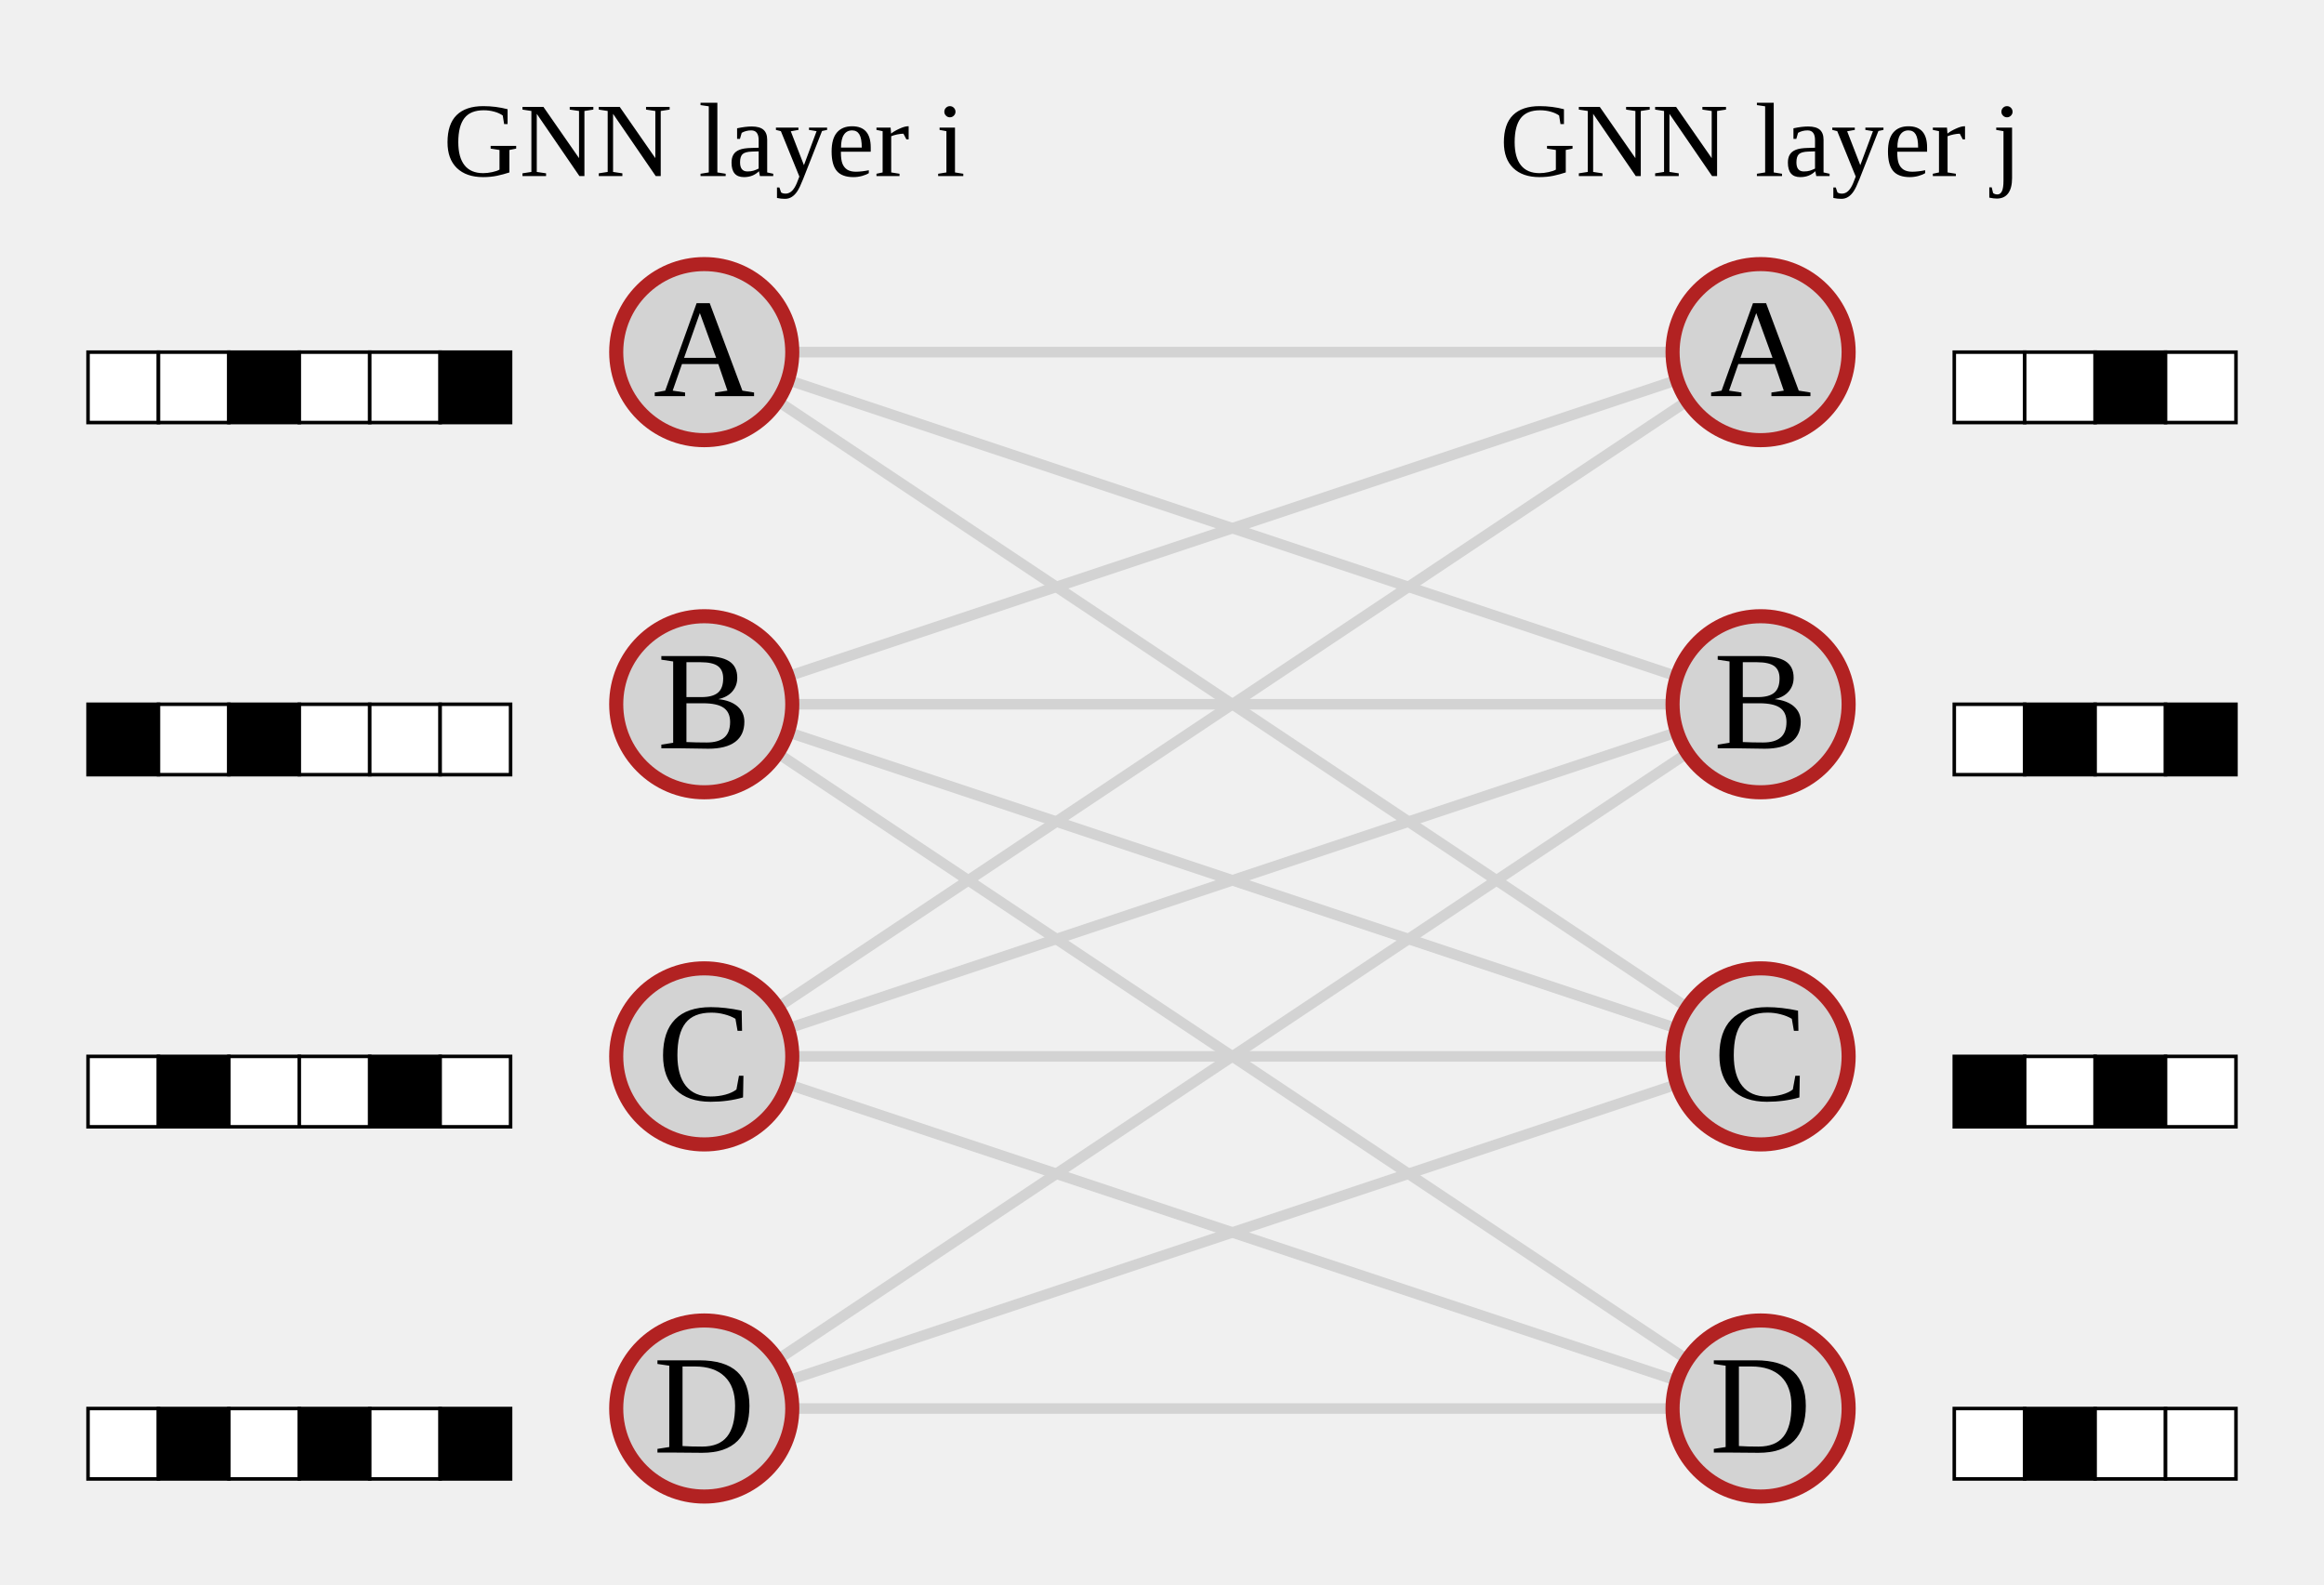
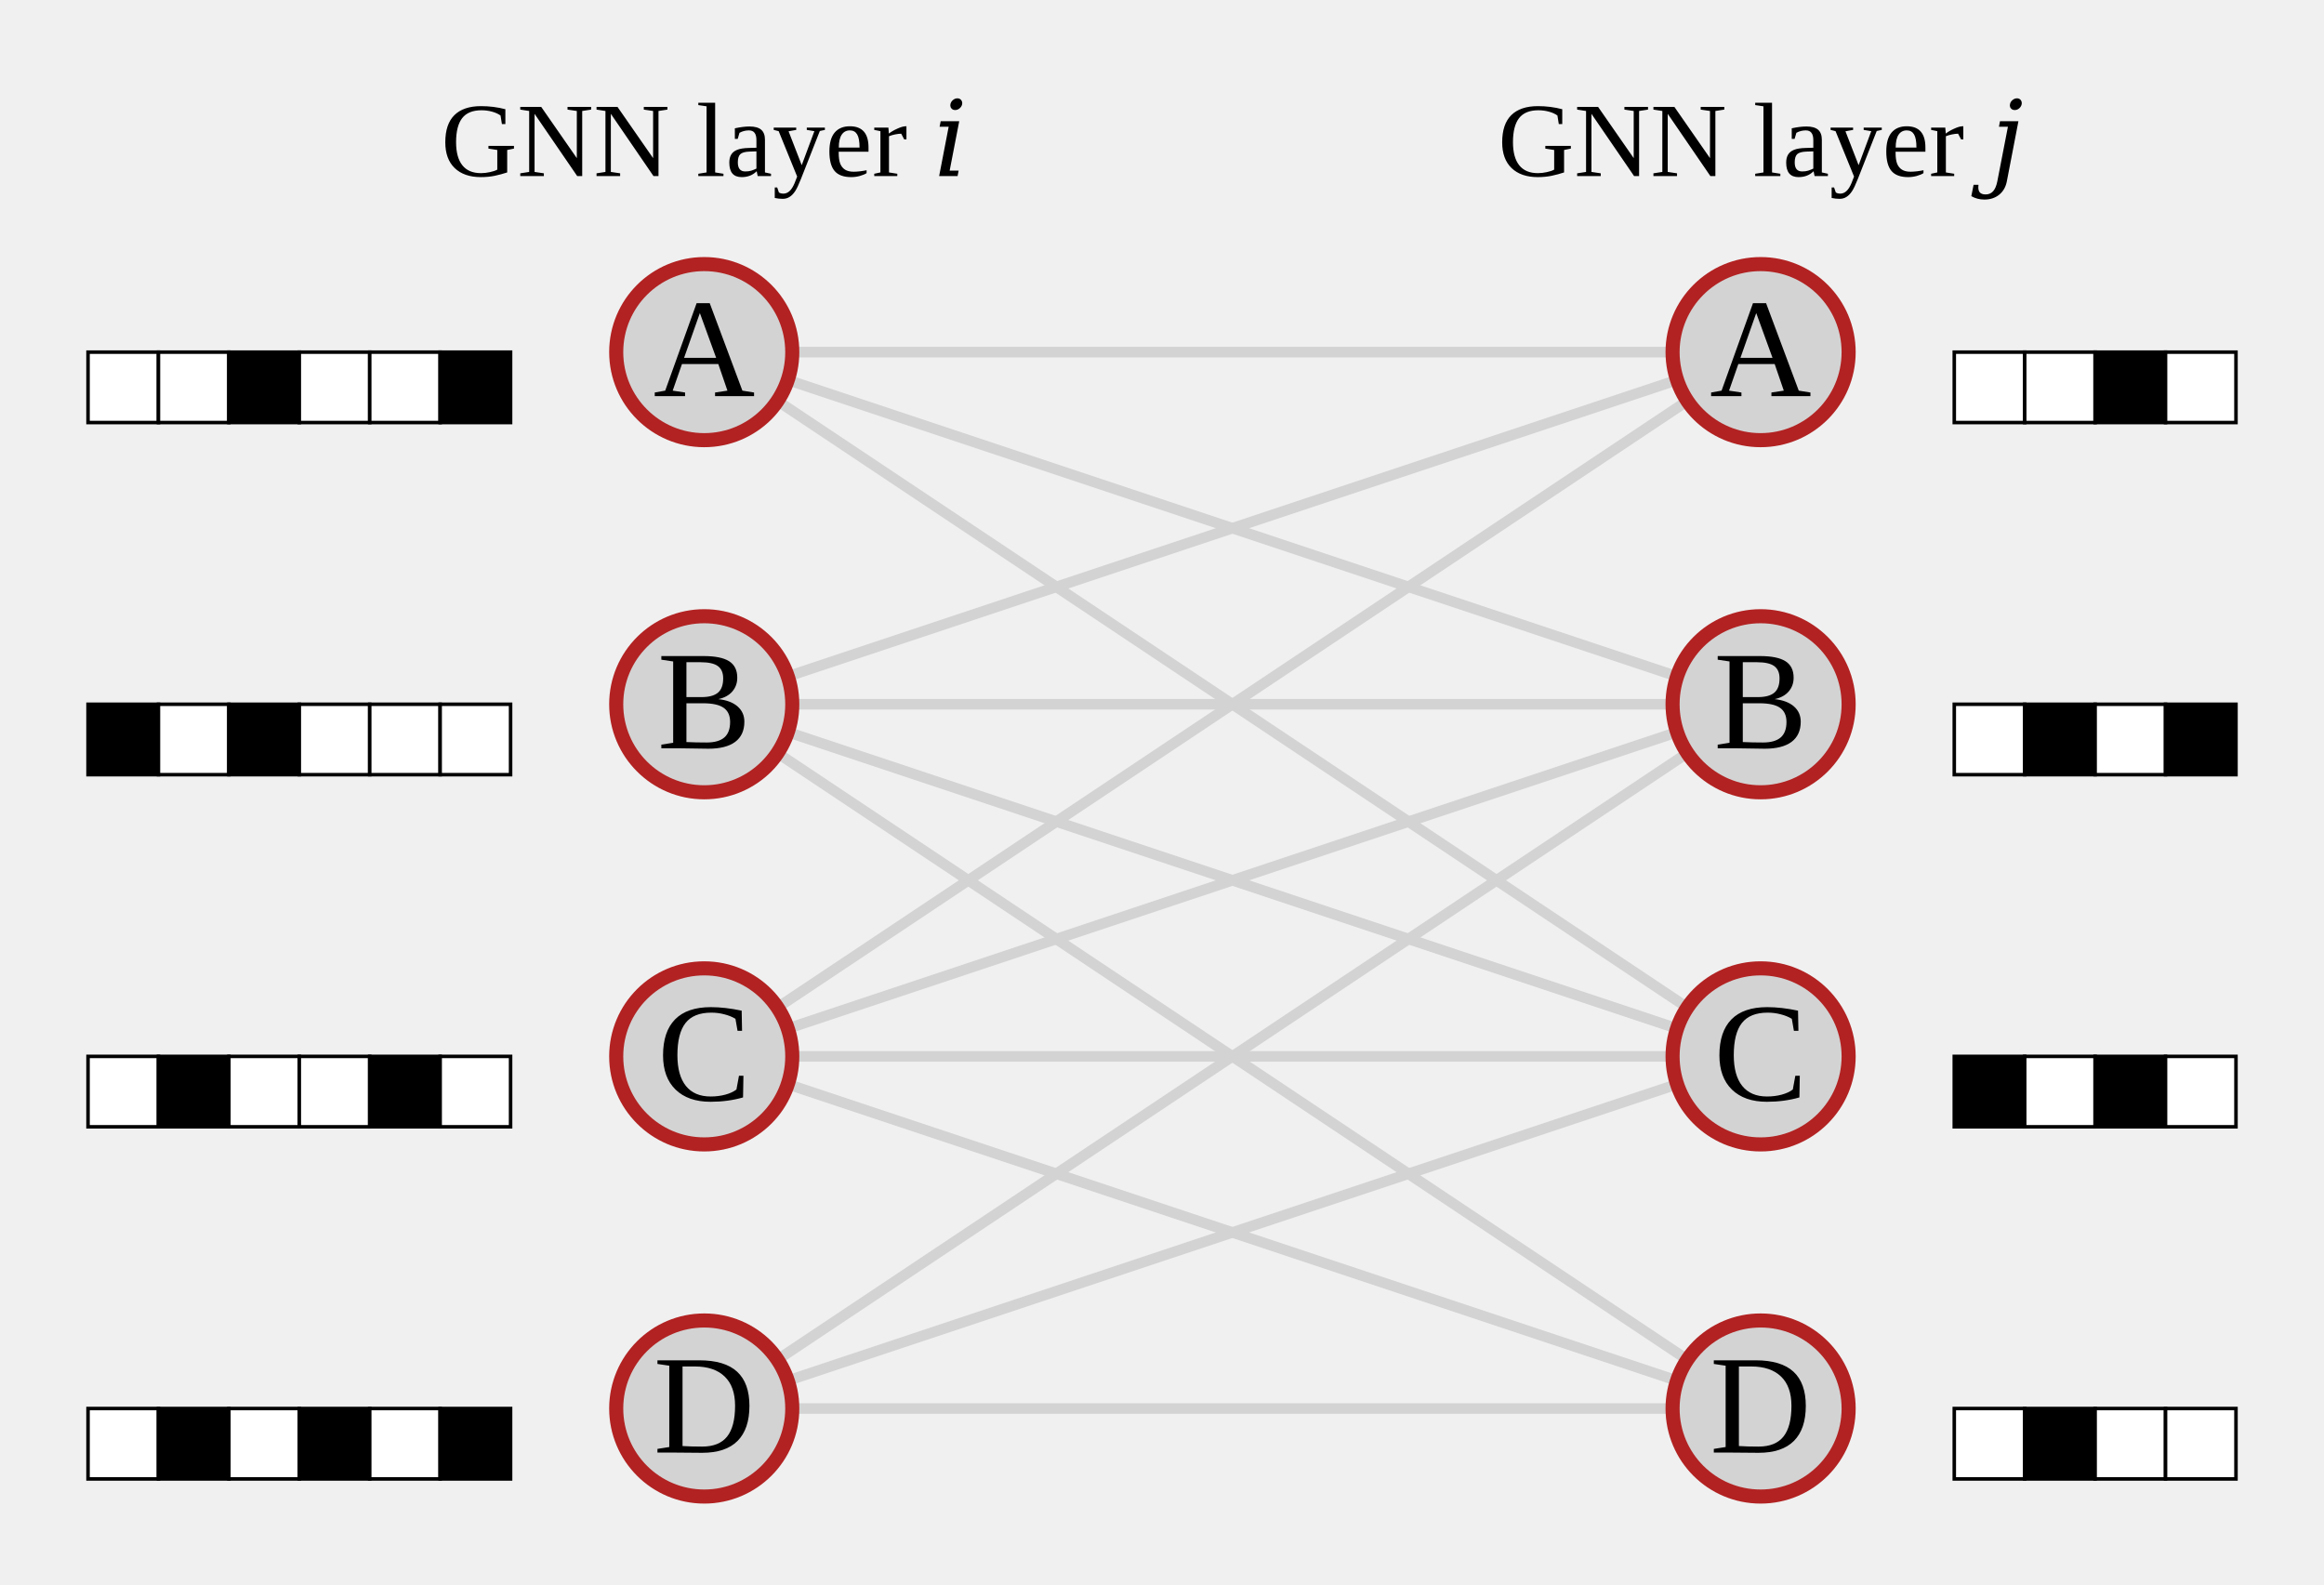
<svg xmlns="http://www.w3.org/2000/svg" width="660" height="450">
  <g data-id="gnn-links" stroke="lightgray" stroke-width="3">
    <line data-id="AB" x1="200" y1="100" x2="500" y2="200" />
    <line data-id="AC" x1="200" y1="100" x2="500" y2="300" />
    <line data-id="BA" x1="200" y1="200" x2="500" y2="100" />
    <line data-id="BC" x1="200" y1="200" x2="500" y2="300" />
    <line data-id="BD" x1="200" y1="200" x2="500" y2="400" />
    <line data-id="CA" x1="200" y1="300" x2="500" y2="100" />
    <line data-id="CB" x1="200" y1="300" x2="500" y2="200" />
    <line data-id="CD" x1="200" y1="300" x2="500" y2="400" />
    <line data-id="DB" x1="200" y1="400" x2="500" y2="200" />
    <line data-id="DC" x1="200" y1="400" x2="500" y2="300" />
  </g>
  <g data-id="gnn-self-links" stroke="lightgray" stroke-width="3">
    <line x1="200" y1="100" x2="500" y2="100" />
    <line x1="200" y1="200" x2="500" y2="200" />
    <line x1="200" y1="300" x2="500" y2="300" />
    <line x1="200" y1="400" x2="500" y2="400" />
  </g>
  <g data-id="layer1">
-     <text x="200" y="50" font-size="30" fill="black" text-anchor="middle"> GNN layer i </text>
+     <text x="200" y="50" font-size="30" fill="black" text-anchor="middle"> GNN layer 𝑖 </text>
    <g>
      <circle cx="200" cy="100" r="25" stroke="firebrick" stroke-width="4" fill="lightgray" />
      <text x="200" y="112.5" font-size="40" fill="black" text-anchor="middle"> A </text>
    </g>
    <g>
      <circle cx="200" cy="200" r="25" stroke="firebrick" stroke-width="4" fill="lightgray" />
      <text x="200" y="212.5" font-size="40" fill="black" text-anchor="middle"> B </text>
    </g>
    <g>
      <circle cx="200" cy="300" r="25" stroke="firebrick" stroke-width="4" fill="lightgray" />
      <text x="200" y="312.5" font-size="40" fill="black" text-anchor="middle"> C </text>
    </g>
    <g>
      <circle cx="200" cy="400" r="25" stroke="firebrick" stroke-width="4" fill="lightgray" />
      <text x="200" y="412.5" font-size="40" fill="black" text-anchor="middle"> D </text>
    </g>
  </g>
  <g data-id="layer2">
-     <text x="500" y="50" font-size="30" fill="black" text-anchor="middle"> GNN layer j </text>
+     <text x="500" y="50" font-size="30" fill="black" text-anchor="middle"> GNN layer 𝑗 </text>
    <g>
      <circle cx="500" cy="100" r="25" stroke="firebrick" stroke-width="4" fill="lightgray" />
      <text x="500" y="112.5" font-size="40" fill="black" text-anchor="middle"> A </text>
    </g>
    <g>
      <circle cx="500" cy="200" r="25" stroke="firebrick" stroke-width="4" fill="lightgray" />
      <text x="500" y="212.5" font-size="40" fill="black" text-anchor="middle"> B </text>
    </g>
    <g>
      <circle cx="500" cy="300" r="25" stroke="firebrick" stroke-width="4" fill="lightgray" />
      <text x="500" y="312.5" font-size="40" fill="black" text-anchor="middle"> C </text>
    </g>
    <g>
      <circle cx="500" cy="400" r="25" stroke="firebrick" stroke-width="4" fill="lightgray" />
      <text x="500" y="412.5" font-size="40" fill="black" text-anchor="middle"> D </text>
    </g>
  </g>
  <g id="embedding1">
    <rect x="25" y="100" width="20" height="20" fill="white" stroke="black" />
    <rect x="45" y="100" width="20" height="20" fill="white" stroke="black" />
    <rect x="65" y="100" width="20" height="20" fill="black" stroke="black" />
    <rect x="85" y="100" width="20" height="20" fill="white" stroke="black" />
    <rect x="105" y="100" width="20" height="20" fill="white" stroke="black" />
    <rect x="125" y="100" width="20" height="20" fill="black" stroke="black" />
    <rect x="25" y="200" width="20" height="20" fill="black" stroke="black" />
    <rect x="45" y="200" width="20" height="20" fill="white" stroke="black" />
    <rect x="65" y="200" width="20" height="20" fill="black" stroke="black" />
    <rect x="85" y="200" width="20" height="20" fill="white" stroke="black" />
    <rect x="105" y="200" width="20" height="20" fill="white" stroke="black" />
    <rect x="125" y="200" width="20" height="20" fill="white" stroke="black" />
    <rect x="25" y="300" width="20" height="20" fill="white" stroke="black" />
    <rect x="45" y="300" width="20" height="20" fill="black" stroke="black" />
    <rect x="65" y="300" width="20" height="20" fill="white" stroke="black" />
    <rect x="85" y="300" width="20" height="20" fill="white" stroke="black" />
    <rect x="105" y="300" width="20" height="20" fill="black" stroke="black" />
    <rect x="125" y="300" width="20" height="20" fill="white" stroke="black" />
    <rect x="25" y="400" width="20" height="20" fill="white" stroke="black" />
    <rect x="45" y="400" width="20" height="20" fill="black" stroke="black" />
    <rect x="65" y="400" width="20" height="20" fill="white" stroke="black" />
    <rect x="85" y="400" width="20" height="20" fill="black" stroke="black" />
    <rect x="105" y="400" width="20" height="20" fill="white" stroke="black" />
    <rect x="125" y="400" width="20" height="20" fill="black" stroke="black" />
  </g>
  <g id="embedding2">
    <rect x="555" y="100" width="20" height="20" fill="white" stroke="black" />
    <rect x="575" y="100" width="20" height="20" fill="white" stroke="black" />
    <rect x="595" y="100" width="20" height="20" fill="black" stroke="black" />
    <rect x="615" y="100" width="20" height="20" fill="white" stroke="black" />
    <rect x="555" y="200" width="20" height="20" fill="white" stroke="black" />
    <rect x="575" y="200" width="20" height="20" fill="black" stroke="black" />
    <rect x="595" y="200" width="20" height="20" fill="white" stroke="black" />
    <rect x="615" y="200" width="20" height="20" fill="black" stroke="black" />
    <rect x="555" y="300" width="20" height="20" fill="black" stroke="black" />
    <rect x="575" y="300" width="20" height="20" fill="white" stroke="black" />
    <rect x="595" y="300" width="20" height="20" fill="black" stroke="black" />
    <rect x="615" y="300" width="20" height="20" fill="white" stroke="black" />
    <rect x="555" y="400" width="20" height="20" fill="white" stroke="black" />
    <rect x="575" y="400" width="20" height="20" fill="black" stroke="black" />
    <rect x="595" y="400" width="20" height="20" fill="white" stroke="black" />
    <rect x="615" y="400" width="20" height="20" fill="white" stroke="black" />
  </g>
</svg>
